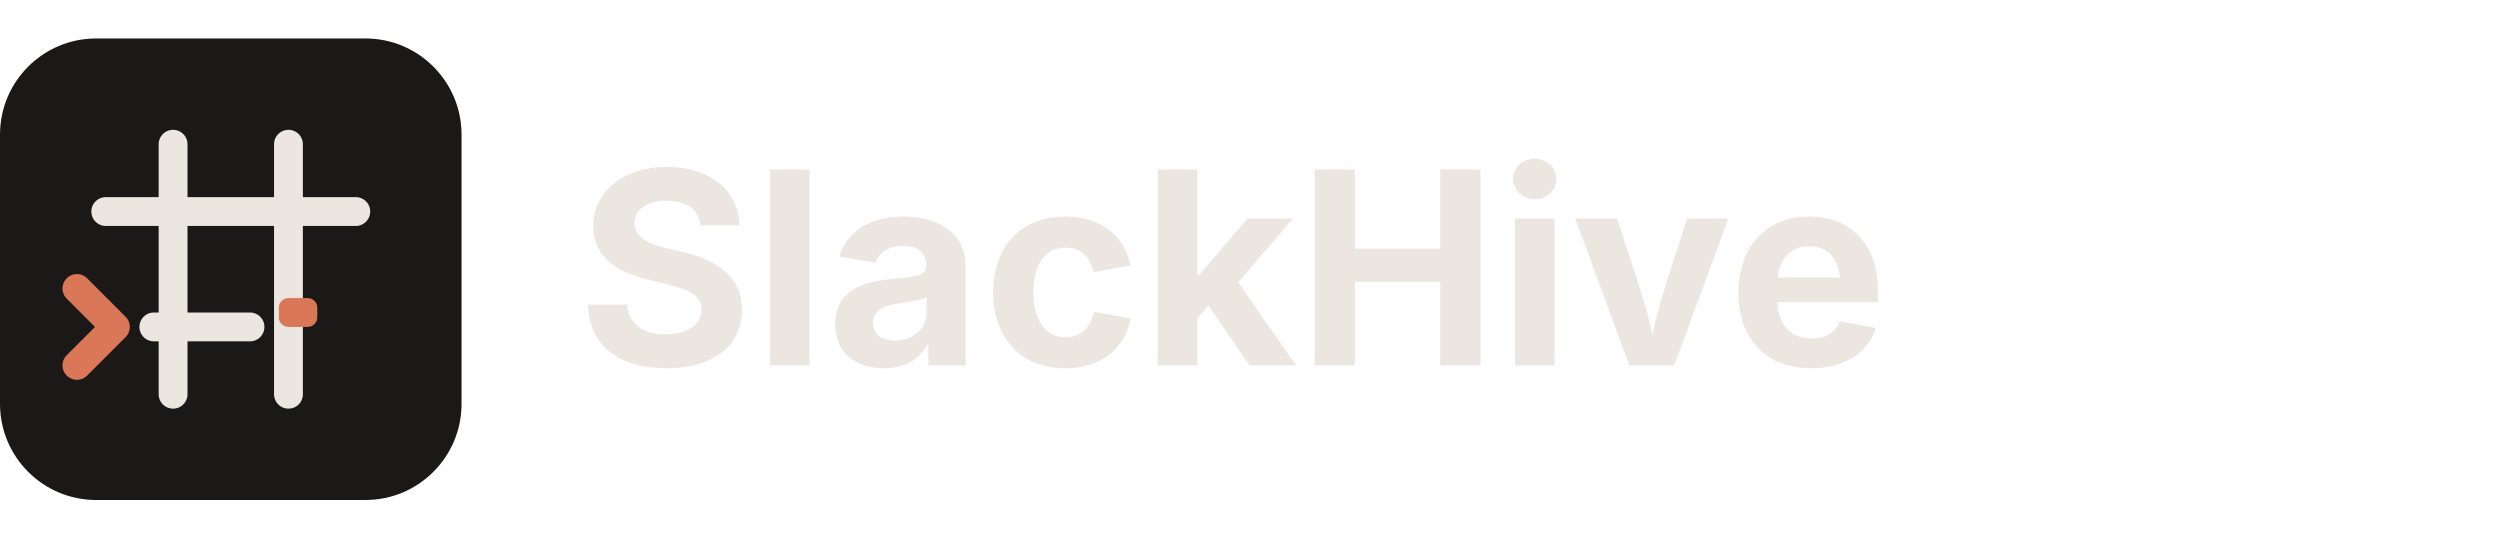
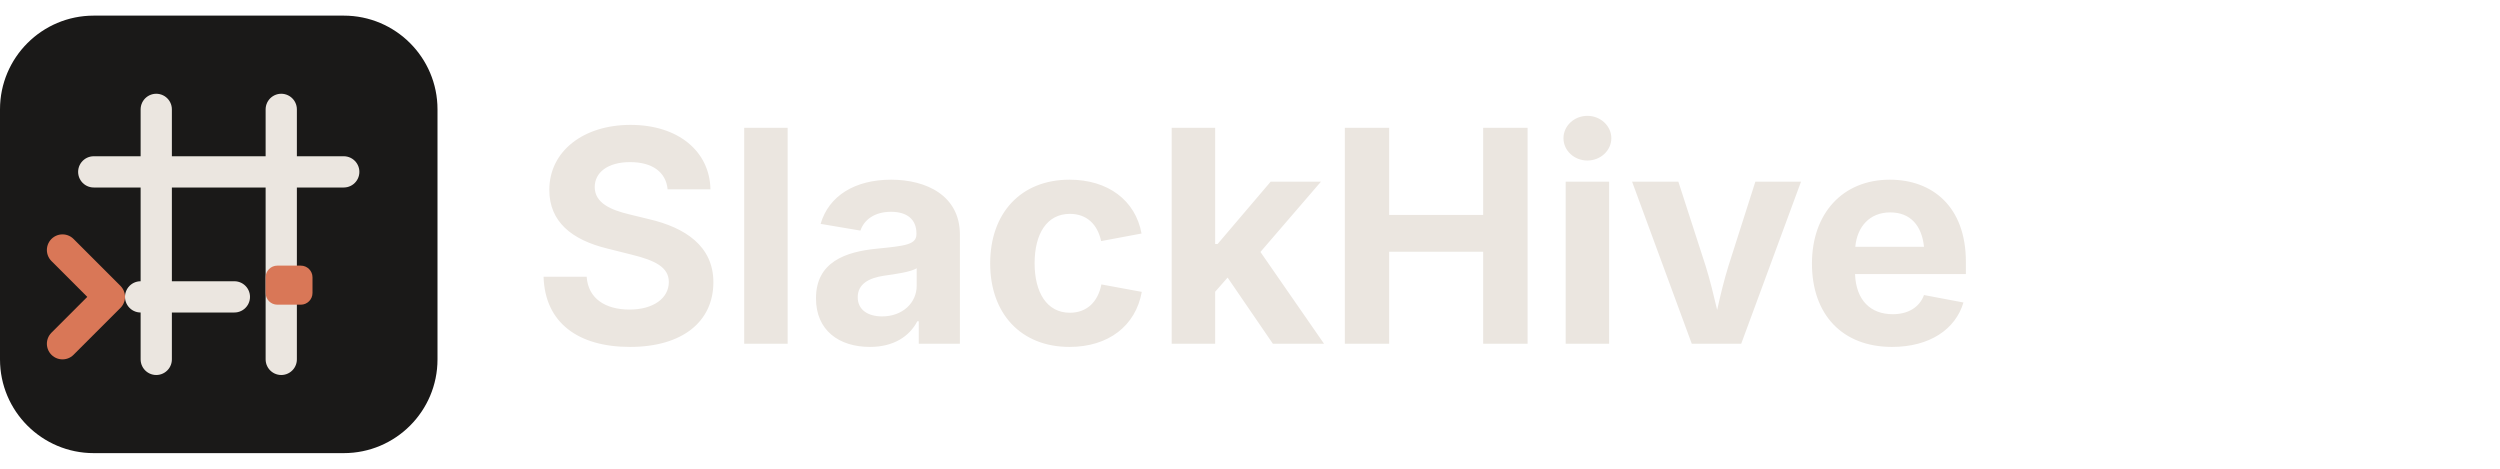
- <svg xmlns="http://www.w3.org/2000/svg" viewBox="0 0 260 56" fill="none">
-   <rect x="0" y="4" width="48" height="48" rx="10" fill="#1A1918" />
-   <line x1="18" y1="15" x2="18" y2="41" stroke="#EBE6E0" stroke-width="3" stroke-linecap="round" />
-   <line x1="30" y1="15" x2="30" y2="41" stroke="#EBE6E0" stroke-width="3" stroke-linecap="round" />
-   <line x1="11" y1="22" x2="37" y2="22" stroke="#EBE6E0" stroke-width="3" stroke-linecap="round" />
-   <polyline points="8,30 12,34 8,38" fill="none" stroke="#D97757" stroke-width="3" stroke-linecap="round" stroke-linejoin="round" />
-   <line x1="16" y1="34" x2="26" y2="34" stroke="#EBE6E0" stroke-width="3" stroke-linecap="round" />
-   <rect x="29" y="31" width="4" height="3" rx="1" fill="#D97757" />
-   <text x="60" y="38" font-family="system-ui,-apple-system,sans-serif" font-size="28" font-weight="700" fill="#EBE6E0">SlackHive</text>
+ <svg xmlns="http://www.w3.org/2000/svg" viewBox="0 0 320 60" fill="none">
+   <rect x="0" y="2" width="56" height="56" rx="12" fill="#1A1918" />
+   <line x1="20" y1="14" x2="20" y2="46" stroke="#EBE6E0" stroke-width="4" stroke-linecap="round" />
+   <line x1="36" y1="14" x2="36" y2="46" stroke="#EBE6E0" stroke-width="4" stroke-linecap="round" />
+   <line x1="12" y1="22" x2="44" y2="22" stroke="#EBE6E0" stroke-width="4" stroke-linecap="round" />
+   <polyline points="8,32 14,38 8,44" fill="none" stroke="#D97757" stroke-width="4" stroke-linecap="round" stroke-linejoin="round" />
+   <line x1="18" y1="38" x2="30" y2="38" stroke="#EBE6E0" stroke-width="4" stroke-linecap="round" />
+   <rect x="34" y="34" width="6" height="5" rx="1.5" fill="#D97757" />
+   <text x="68" y="44" font-family="system-ui,-apple-system,sans-serif" font-size="38" font-weight="700" fill="#EBE6E0">SlackHive</text>
</svg>
